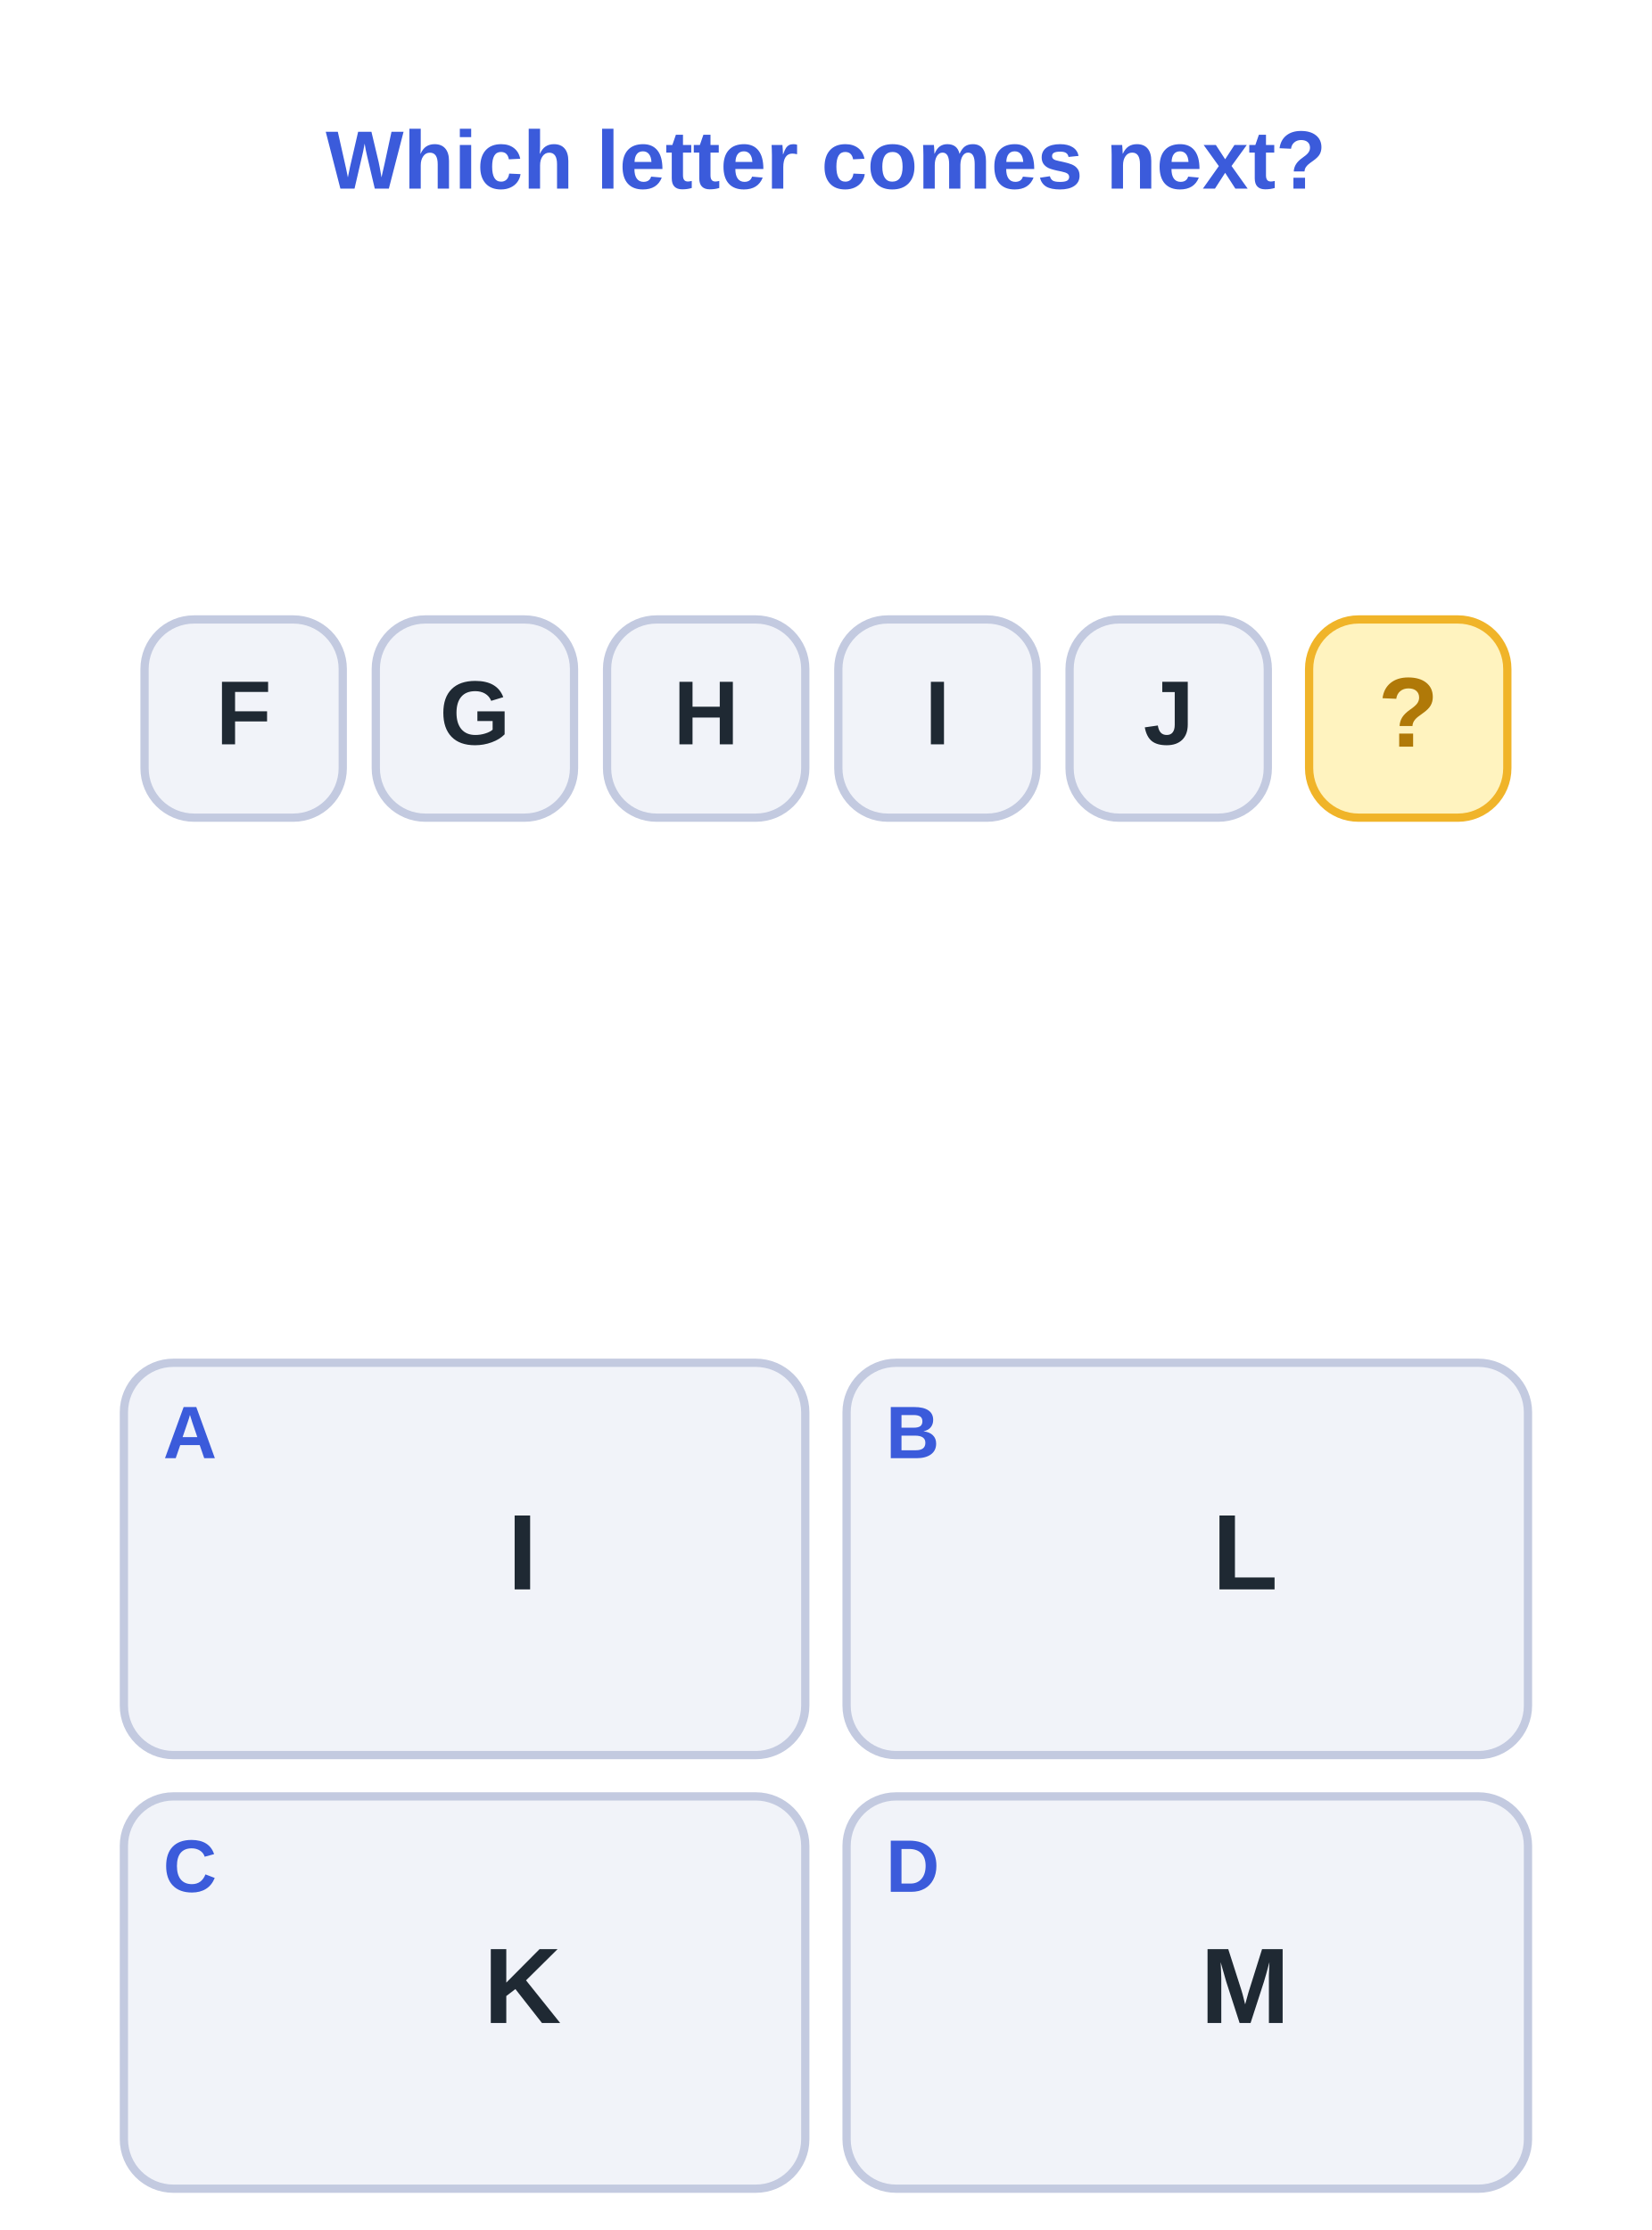
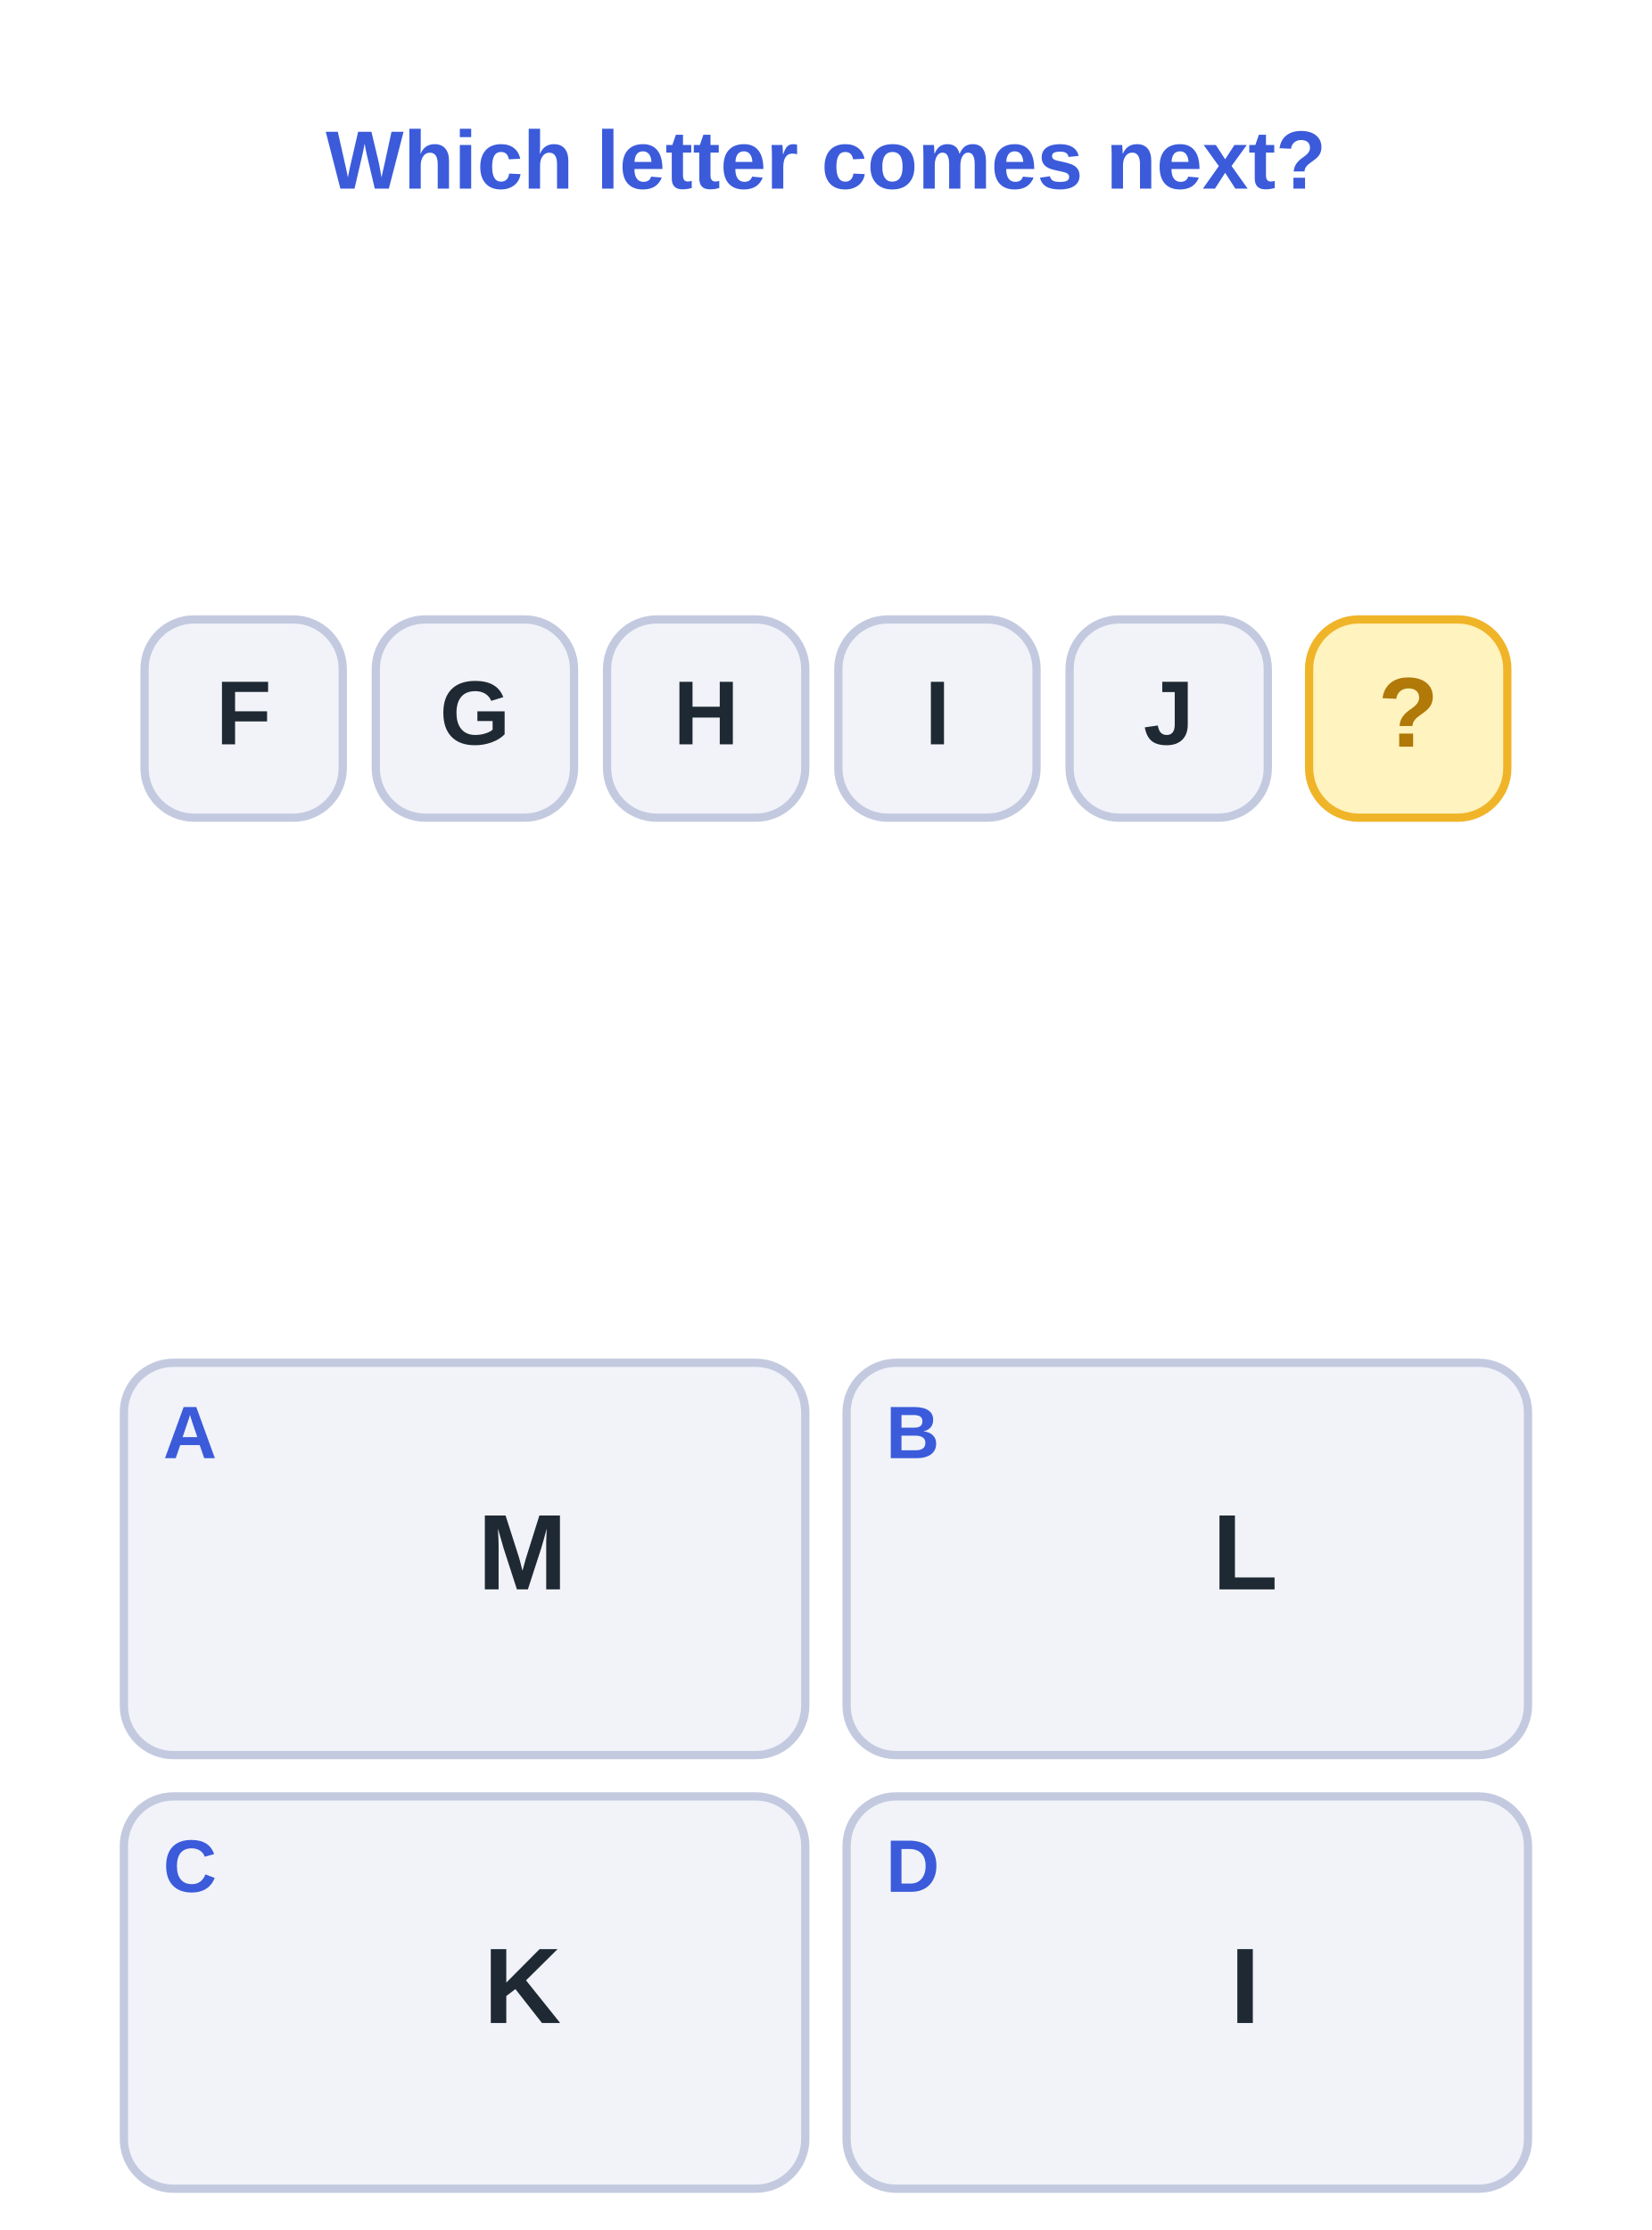
<svg xmlns="http://www.w3.org/2000/svg" viewBox="0 0 400 540" width="400" height="540" font-family="Verdana,Arial,sans-serif">
  <rect x="0" y="0" width="400" height="540" fill="#ffffff" />
  <text x="200.0" y="40" font-size="20" fill="#3b5bdb" text-anchor="middle" font-weight="bold" dominant-baseline="middle">Which letter comes next?</text>
  <rect x="35.0" y="150" width="48" height="48" rx="12" fill="#f1f3f9" stroke="#c3cae0" stroke-width="2" />
  <text x="59.0" y="174" font-size="22" fill="#1f2933" text-anchor="middle" font-weight="bold" dominant-baseline="middle">F</text>
  <rect x="91.0" y="150" width="48" height="48" rx="12" fill="#f1f3f9" stroke="#c3cae0" stroke-width="2" />
  <text x="115.0" y="174" font-size="22" fill="#1f2933" text-anchor="middle" font-weight="bold" dominant-baseline="middle">G</text>
  <rect x="147.0" y="150" width="48" height="48" rx="12" fill="#f1f3f9" stroke="#c3cae0" stroke-width="2" />
  <text x="171.0" y="174" font-size="22" fill="#1f2933" text-anchor="middle" font-weight="bold" dominant-baseline="middle">H</text>
  <rect x="203.0" y="150" width="48" height="48" rx="12" fill="#f1f3f9" stroke="#c3cae0" stroke-width="2" />
  <text x="227.0" y="174" font-size="22" fill="#1f2933" text-anchor="middle" font-weight="bold" dominant-baseline="middle">I</text>
  <rect x="259.0" y="150" width="48" height="48" rx="12" fill="#f1f3f9" stroke="#c3cae0" stroke-width="2" />
  <text x="283.0" y="174" font-size="22" fill="#1f2933" text-anchor="middle" font-weight="bold" dominant-baseline="middle">J</text>
  <rect x="317.0" y="150" width="48" height="48" rx="12" fill="#fff3bf" stroke="#f0b429" stroke-width="2" />
  <text x="341.0" y="174" font-size="24" fill="#b07908" text-anchor="middle" font-weight="bold" dominant-baseline="middle">?</text>
  <rect x="30" y="330" width="165" height="95" rx="12" fill="#f1f3f9" stroke="#c3cae0" stroke-width="2" />
  <text x="46" y="348" font-size="18" fill="#3b5bdb" text-anchor="middle" font-weight="bold" dominant-baseline="middle">A</text>
-   <text x="126.5" y="377.5" font-size="26" fill="#1f2933" text-anchor="middle" font-weight="bold" dominant-baseline="middle">I</text>
+   <text x="126.5" y="377.5" font-size="26" fill="#1f2933" text-anchor="middle" font-weight="bold" dominant-baseline="middle">M</text>
  <rect x="205" y="330" width="165" height="95" rx="12" fill="#f1f3f9" stroke="#c3cae0" stroke-width="2" />
  <text x="221" y="348" font-size="18" fill="#3b5bdb" text-anchor="middle" font-weight="bold" dominant-baseline="middle">B</text>
  <text x="301.5" y="377.5" font-size="26" fill="#1f2933" text-anchor="middle" font-weight="bold" dominant-baseline="middle">L</text>
  <rect x="30" y="435" width="165" height="95" rx="12" fill="#f1f3f9" stroke="#c3cae0" stroke-width="2" />
  <text x="46" y="453" font-size="18" fill="#3b5bdb" text-anchor="middle" font-weight="bold" dominant-baseline="middle">C</text>
  <text x="126.5" y="482.5" font-size="26" fill="#1f2933" text-anchor="middle" font-weight="bold" dominant-baseline="middle">K</text>
  <rect x="205" y="435" width="165" height="95" rx="12" fill="#f1f3f9" stroke="#c3cae0" stroke-width="2" />
  <text x="221" y="453" font-size="18" fill="#3b5bdb" text-anchor="middle" font-weight="bold" dominant-baseline="middle">D</text>
-   <text x="301.5" y="482.5" font-size="26" fill="#1f2933" text-anchor="middle" font-weight="bold" dominant-baseline="middle">M</text>
+   <text x="301.5" y="482.5" font-size="26" fill="#1f2933" text-anchor="middle" font-weight="bold" dominant-baseline="middle">I</text>
</svg>
